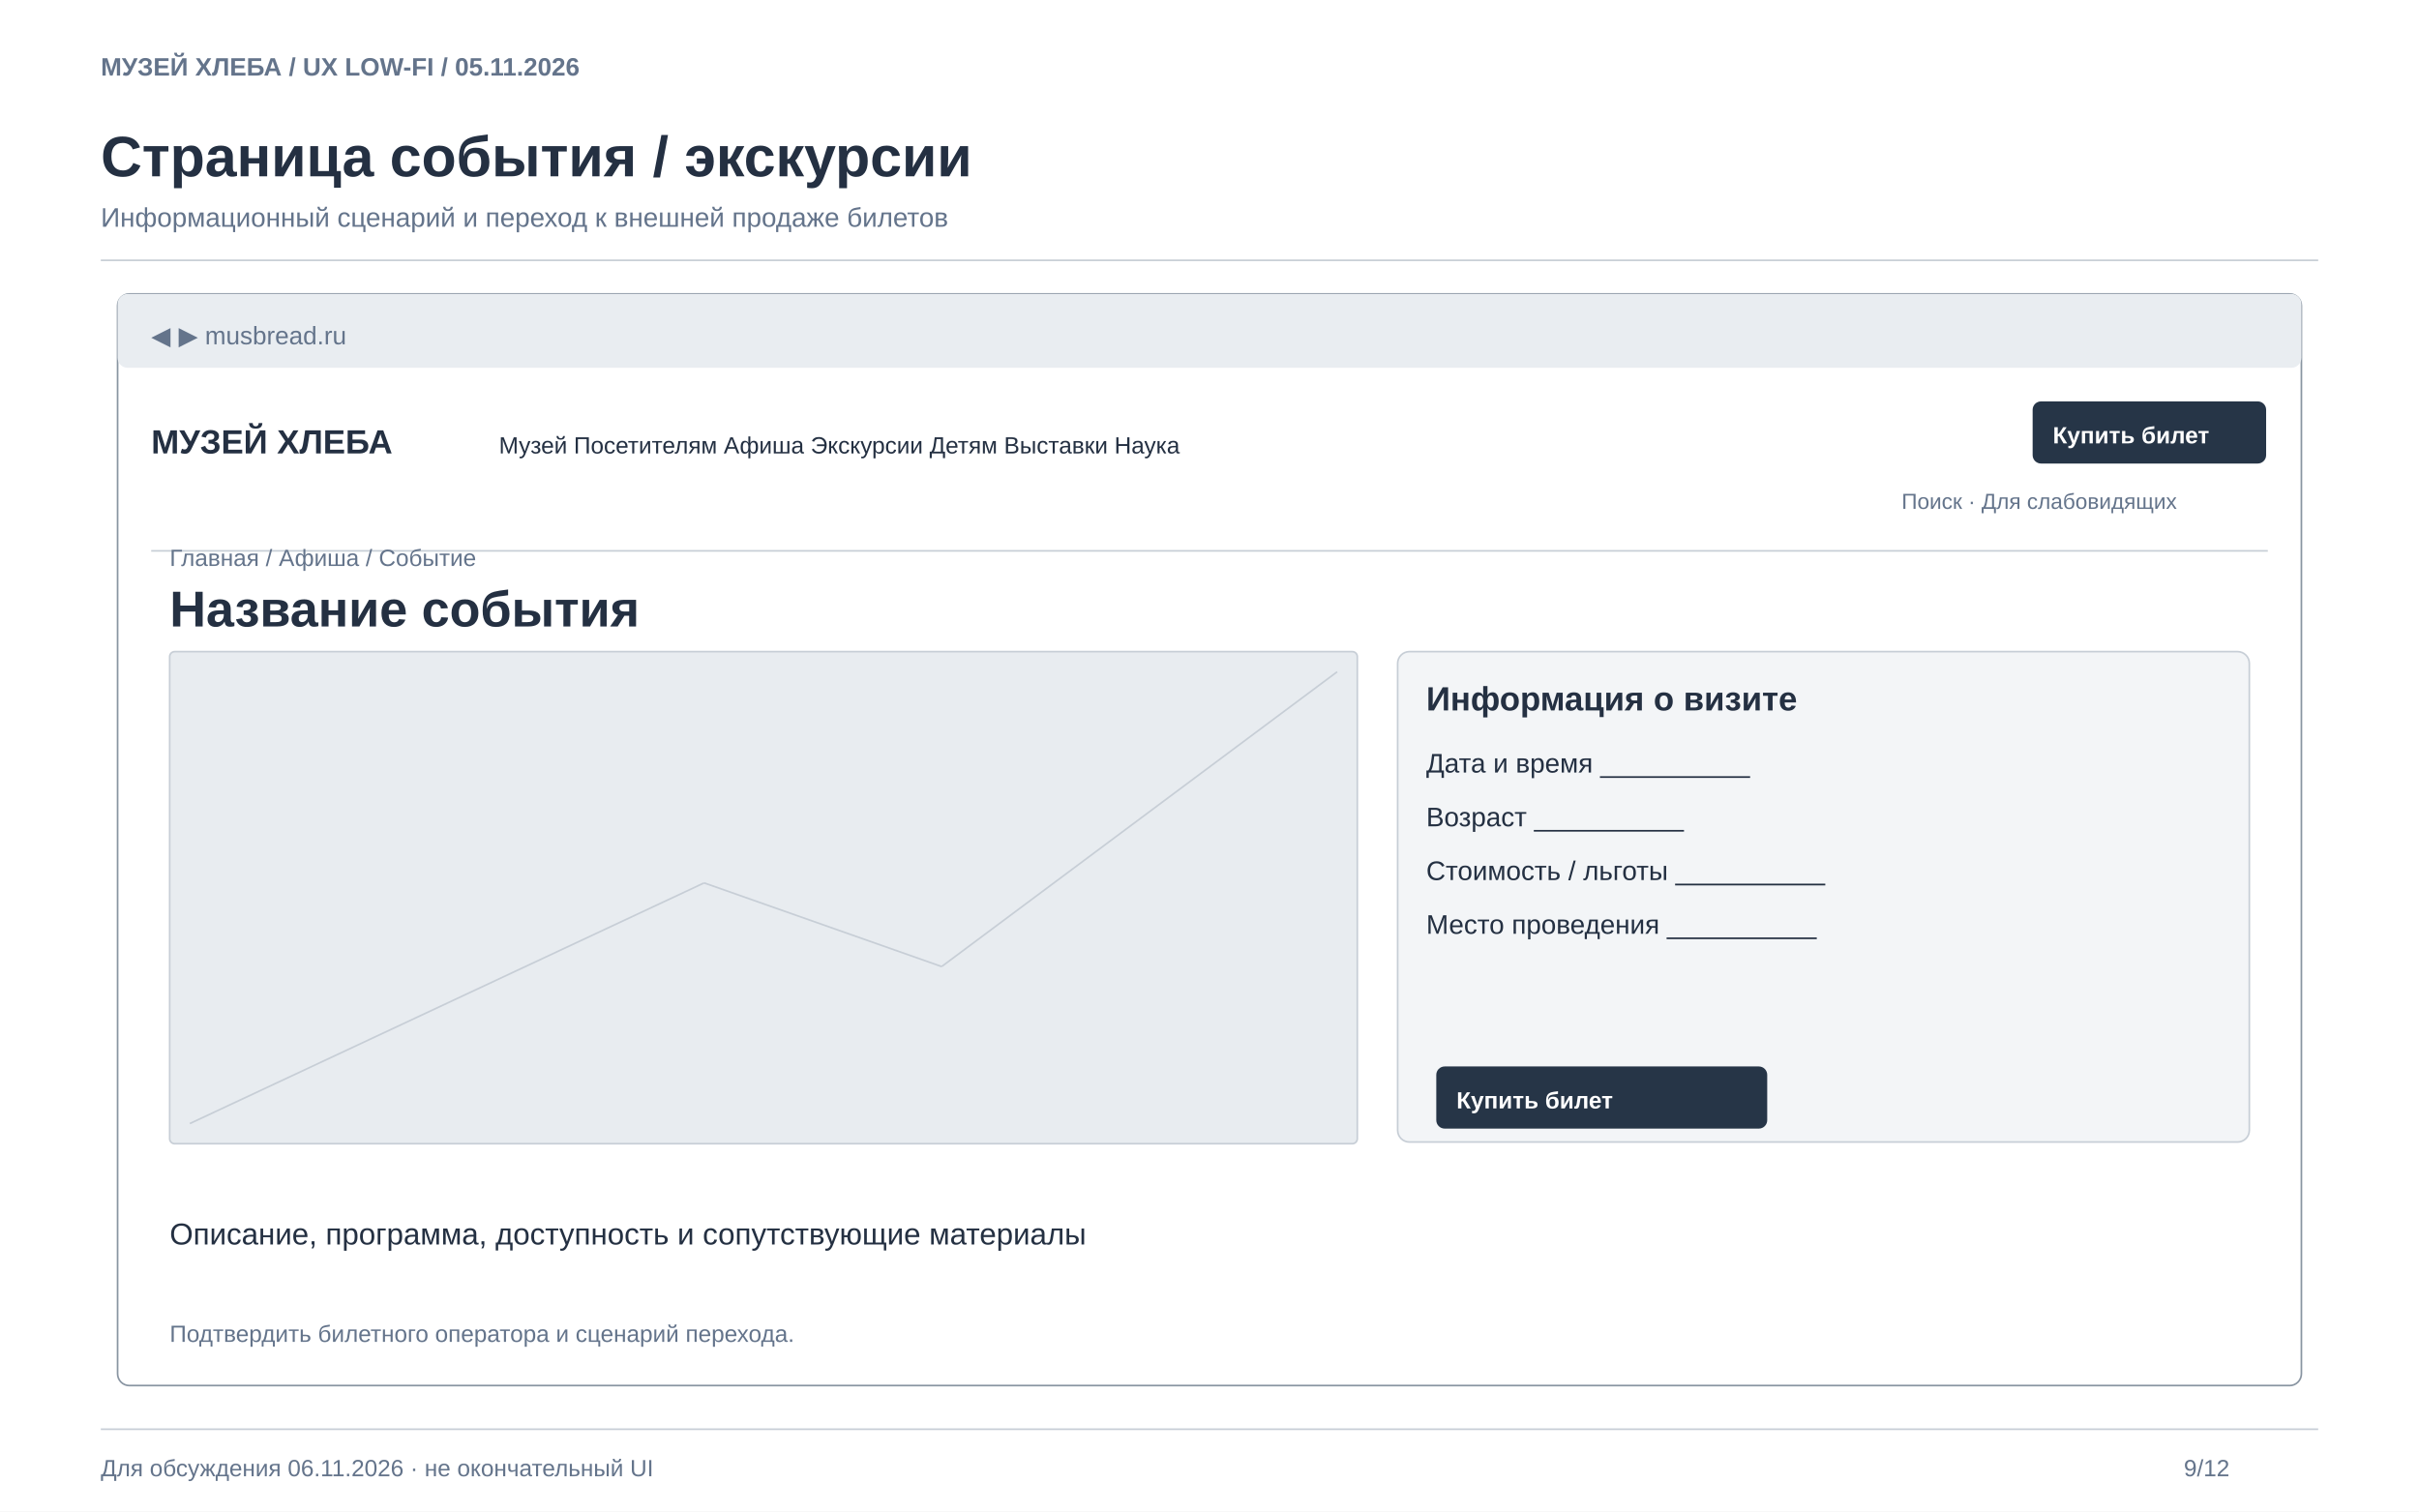
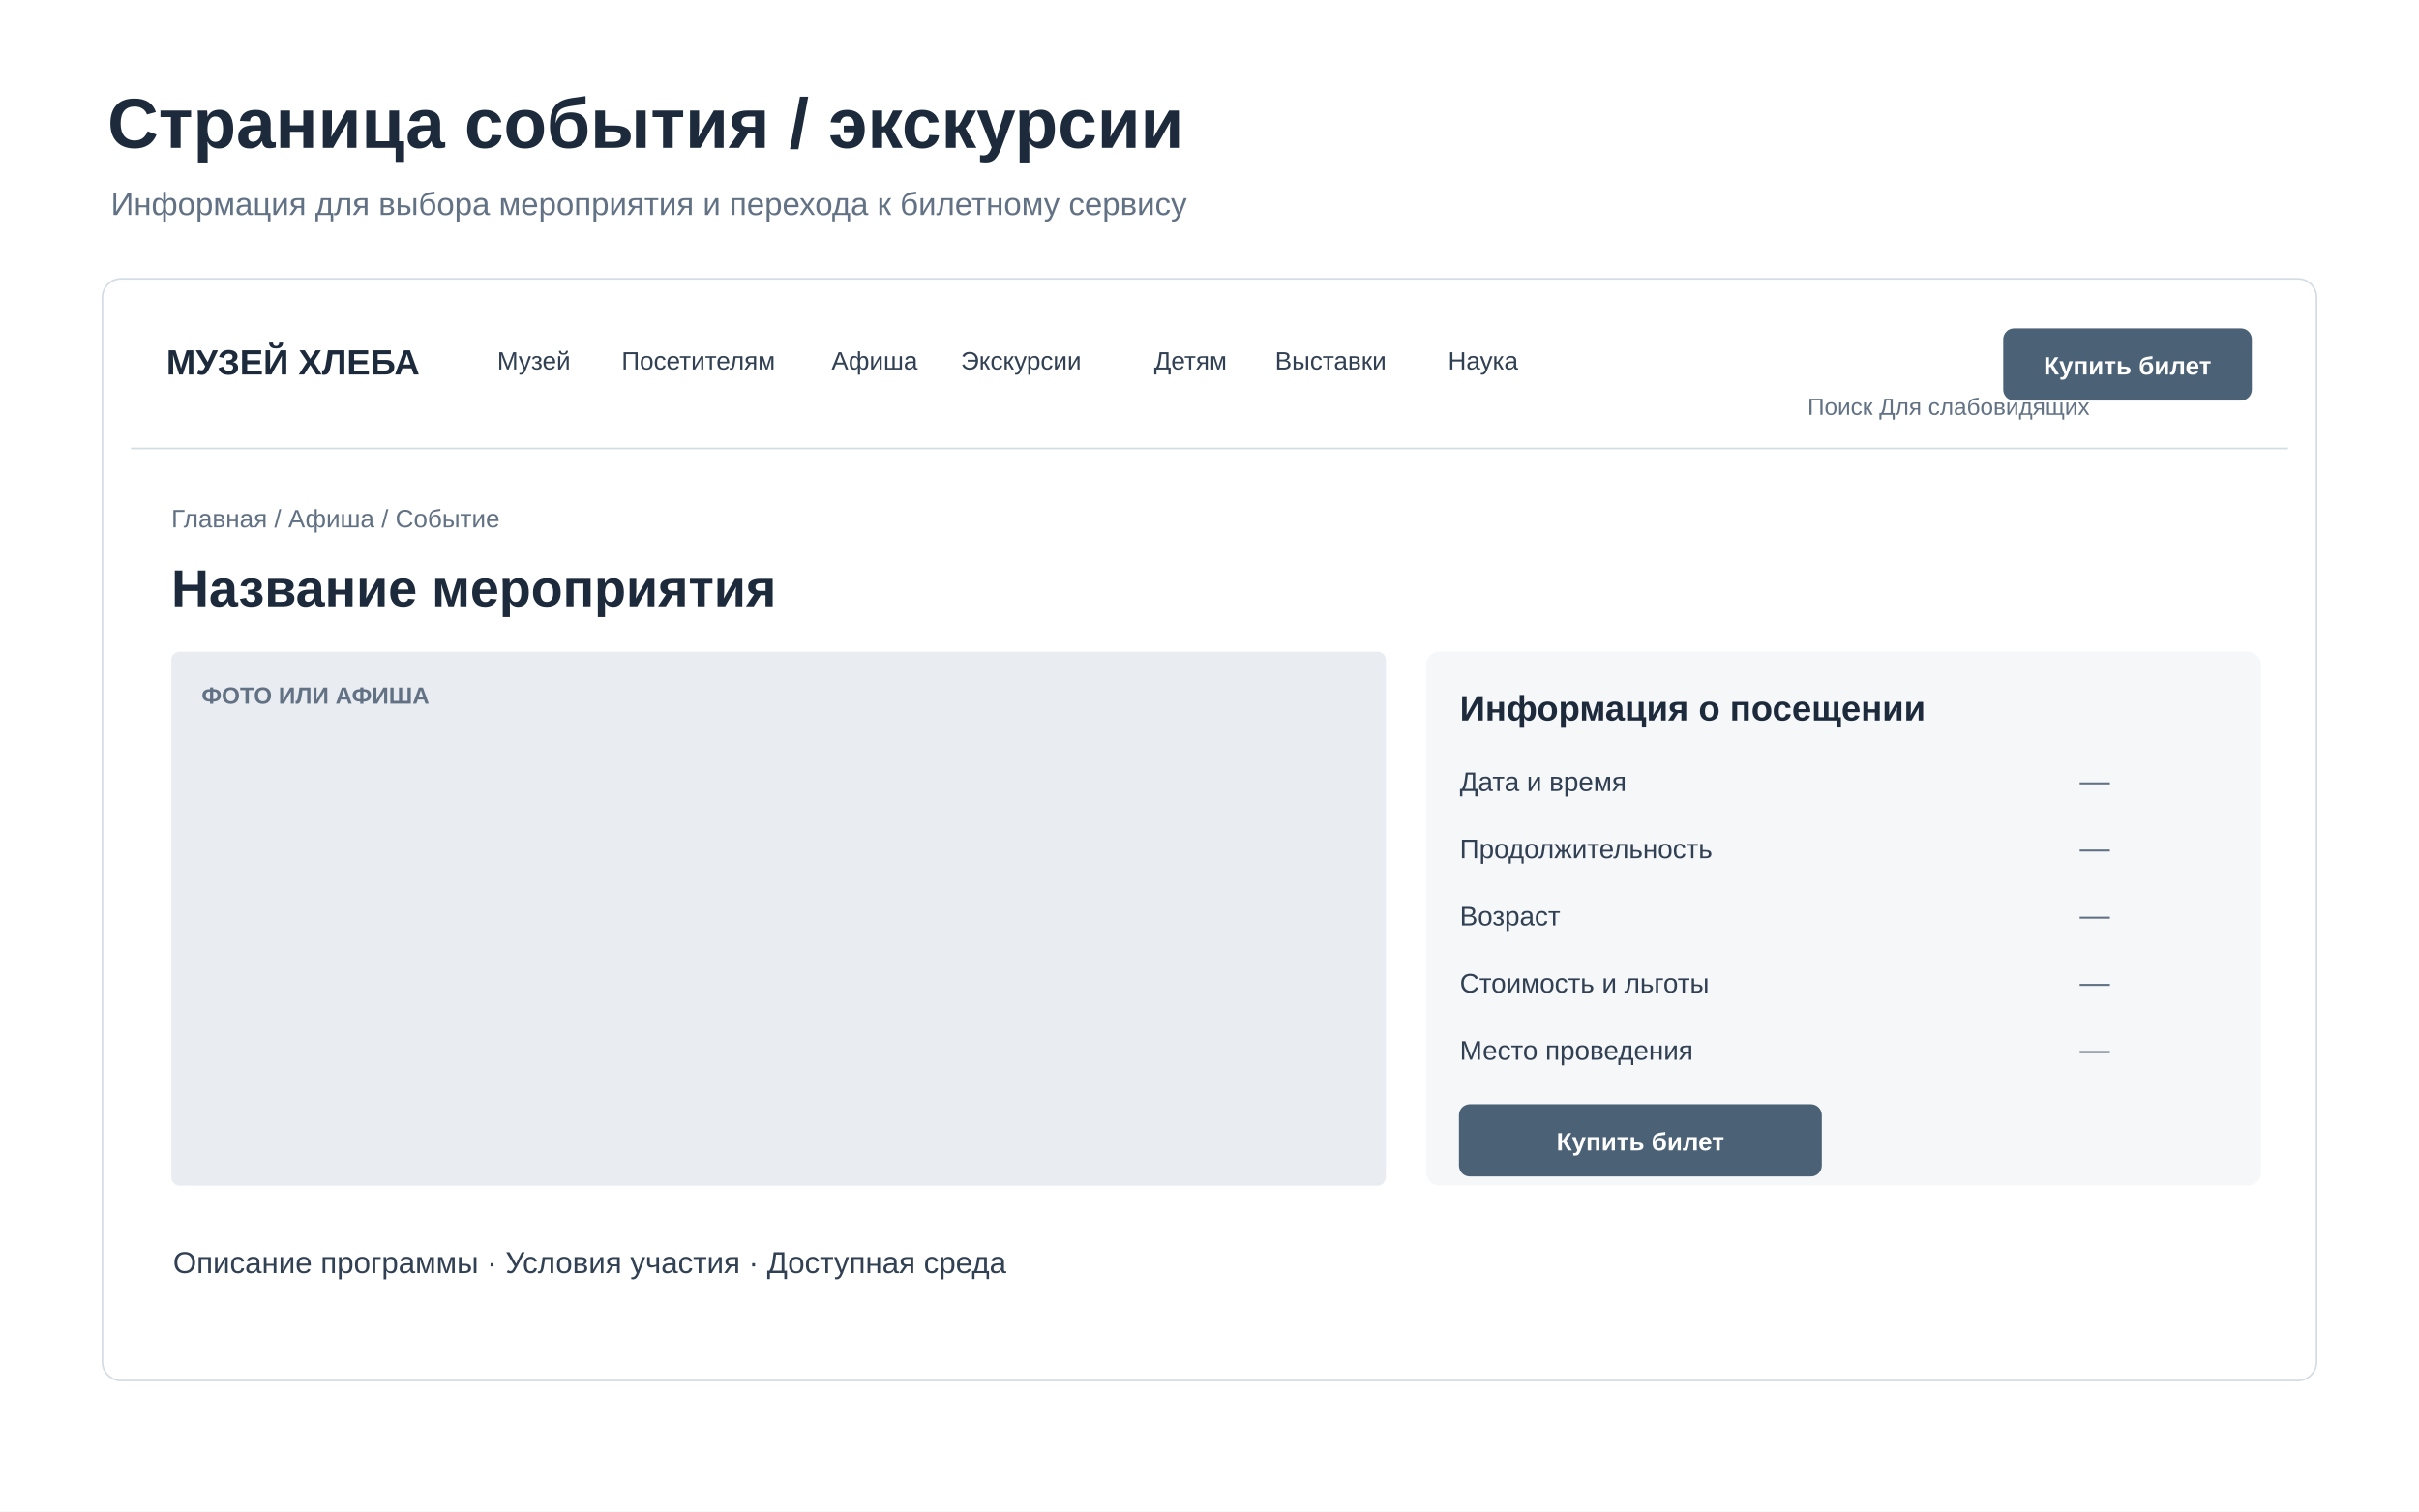
<svg xmlns="http://www.w3.org/2000/svg" width="1440" height="900" viewBox="0 0 1440 900">
-   <rect x="0" y="0" width="1440" height="900" rx="0" fill="#fff" />
-   <text x="60" y="45" font-family="Arial" font-size="15" font-weight="700" fill="#64748b">МУЗЕЙ ХЛЕБА  /  UX LOW-FI  /  05.11.2026</text>
-   <text x="60" y="105" font-family="Arial" font-size="34" font-weight="700" fill="#243042">Страница события / экскурсии</text>
-   <text x="60" y="135" font-family="Arial" font-size="16" font-weight="400" fill="#64748b">Информационный сценарий и переход к внешней продаже билетов</text>
-   <line x1="60" y1="155" x2="1380" y2="155" stroke="#c7ced6" />
-   <line x1="60" y1="851" x2="1380" y2="851" stroke="#c7ced6" />
-   <text x="60" y="879" font-family="Arial" font-size="14" font-weight="400" fill="#64748b">Для обсуждения 06.11.2026 · не окончательный UI</text>
-   <text x="1300" y="879" font-family="Arial" font-size="14" font-weight="400" fill="#64748b">9/12</text>
-   <rect x="70" y="175" width="1300" height="650" rx="7" fill="#fff" stroke="#8995a2" />
-   <rect x="70" y="175" width="1300" height="44" rx="6" fill="#e9edf1" />
-   <text x="90" y="205" font-family="Arial" font-size="15" font-weight="400" fill="#64748b">◀  ▶   musbread.ru</text>
-   <text x="90" y="270" font-family="Arial" font-size="20" font-weight="700" fill="#243042">МУЗЕЙ ХЛЕБА</text>
-   <text x="297" y="270" font-family="Arial" font-size="14" font-weight="400" fill="#243042">Музей    Посетителям    Афиша    Экскурсии    Детям    Выставки    Наука</text>
-   <text x="1132" y="303" font-family="Arial" font-size="13" font-weight="400" fill="#64748b">Поиск  ·  Для слабовидящих</text>
-   <rect x="1210" y="239" width="139" height="37" rx="5" fill="#263547" />
-   <text x="1222" y="264" font-family="Arial" font-size="14" font-weight="700" fill="#fff">Купить билет</text>
-   <line x1="90" y1="328" x2="1350" y2="328" stroke="#c7ced6" />
-   <text x="101" y="337" font-family="Arial" font-size="14" font-weight="400" fill="#64748b">Главная / Афиша / Событие</text>
-   <text x="101" y="373" font-family="Arial" font-size="30" font-weight="700" fill="#243042">Название события</text>
-   <rect x="101" y="388" width="707" height="293" rx="3" fill="#e8ecf0" stroke="#c7ced6" />
-   <line x1="113" y1="669" x2="419.15" y2="525.71" stroke="#c7ced6" />
-   <line x1="419.15" y1="525.71" x2="560.55" y2="575.52" stroke="#c7ced6" />
-   <line x1="560.55" y1="575.52" x2="796" y2="400" stroke="#c7ced6" />
-   <rect x="832" y="388" width="507" height="292" rx="7" fill="#f3f5f7" stroke="#c7ced6" />
-   <text x="849" y="423" font-family="Arial" font-size="20" font-weight="700" fill="#243042">Информация о визите</text>
-   <text x="849" y="460" font-family="Arial" font-size="16" font-weight="400" fill="#243042">Дата и время __________</text>
-   <text x="849" y="492" font-family="Arial" font-size="16" font-weight="400" fill="#243042">Возраст __________</text>
-   <text x="849" y="524" font-family="Arial" font-size="16" font-weight="400" fill="#243042">Стоимость / льготы __________</text>
-   <text x="849" y="556" font-family="Arial" font-size="16" font-weight="400" fill="#243042">Место проведения __________</text>
-   <rect x="855" y="635" width="197" height="37" rx="5" fill="#263547" />
-   <text x="867" y="660" font-family="Arial" font-size="14" font-weight="700" fill="#fff">Купить билет</text>
-   <text x="101" y="741" font-family="Arial" font-size="18" font-weight="400" fill="#243042">Описание, программа, доступность и сопутствующие материалы</text>
-   <text x="101" y="799" font-family="Arial" font-size="14" font-weight="400" fill="#64748b">Подтвердить билетного оператора и сценарий перехода.</text>
+   <rect x="0" y="0" width="1440" height="900" rx="0" fill="#ffffff" />
+   <text x="64" y="88" font-family="Arial,Helvetica,sans-serif" font-size="42" font-weight="700" fill="#1c2a3b">Страница события / экскурсии</text>
+   <text x="66" y="128" font-family="Arial,Helvetica,sans-serif" font-size="19" font-weight="400" fill="#627284">Информация для выбора мероприятия и перехода к билетному сервису</text>
+   <rect x="61" y="166" width="1318" height="656" rx="11" fill="#ffffff" stroke="#d4dce4" stroke-width="1" />
+   <rect x="78" y="181" width="1284" height="87" rx="0" fill="#ffffff" />
+   <path d="M78 267 L1362 267" stroke="#d4dce4" stroke-width="1" fill="none" />
+   <text x="99" y="223" font-family="Arial,Helvetica,sans-serif" font-size="21" font-weight="700" fill="#1c2a3b">МУЗЕЙ ХЛЕБА</text>
+   <text x="296" y="220" font-family="Arial,Helvetica,sans-serif" font-size="15" font-weight="400" fill="#314052">Музей</text>
+   <text x="370" y="220" font-family="Arial,Helvetica,sans-serif" font-size="15" font-weight="400" fill="#314052">Посетителям</text>
+   <text x="495" y="220" font-family="Arial,Helvetica,sans-serif" font-size="15" font-weight="400" fill="#314052">Афиша</text>
+   <text x="572" y="220" font-family="Arial,Helvetica,sans-serif" font-size="15" font-weight="400" fill="#314052">Экскурсии</text>
+   <text x="687" y="220" font-family="Arial,Helvetica,sans-serif" font-size="15" font-weight="400" fill="#314052">Детям</text>
+   <text x="759" y="220" font-family="Arial,Helvetica,sans-serif" font-size="15" font-weight="400" fill="#314052">Выставки</text>
+   <text x="862" y="220" font-family="Arial,Helvetica,sans-serif" font-size="15" font-weight="400" fill="#314052">Наука</text>
+   <text x="1076" y="247" font-family="Arial,Helvetica,sans-serif" font-size="14" font-weight="400" fill="#627284">Поиск    Для слабовидящих</text>
+   <rect x="1193" y="196" width="147" height="42" rx="6" fill="#4b6176" stroke="#4b6176" stroke-width="1" />
+   <text x="1266.5" y="223" font-family="Arial,Helvetica,sans-serif" font-size="15" font-weight="700" fill="#ffffff" text-anchor="middle">Купить билет</text>
+   <text x="102" y="314" font-family="Arial,Helvetica,sans-serif" font-size="15" font-weight="400" fill="#627284">Главная / Афиша / Событие</text>
+   <text x="102" y="361" font-family="Arial,Helvetica,sans-serif" font-size="31" font-weight="700" fill="#1c2a3b">Название мероприятия</text>
+   <rect x="102" y="388" width="723" height="318" rx="5" fill="#e9edf2" />
+   <text x="120" y="419" font-family="Arial,Helvetica,sans-serif" font-size="14" font-weight="700" fill="#627284">ФОТО ИЛИ АФИША</text>
+   <rect x="849" y="388" width="497" height="318" rx="8" fill="#f5f7f9" />
+   <text x="869" y="429" font-family="Arial,Helvetica,sans-serif" font-size="21" font-weight="700" fill="#1c2a3b">Информация о посещении</text>
+   <text x="869" y="471" font-family="Arial,Helvetica,sans-serif" font-size="16" font-weight="400" fill="#314052">Дата и время</text>
+   <text x="1238" y="471" font-family="Arial,Helvetica,sans-serif" font-size="18" font-weight="400" fill="#627284">—</text>
+   <text x="869" y="511" font-family="Arial,Helvetica,sans-serif" font-size="16" font-weight="400" fill="#314052">Продолжительность</text>
+   <text x="1238" y="511" font-family="Arial,Helvetica,sans-serif" font-size="18" font-weight="400" fill="#627284">—</text>
+   <text x="869" y="551" font-family="Arial,Helvetica,sans-serif" font-size="16" font-weight="400" fill="#314052">Возраст</text>
+   <text x="1238" y="551" font-family="Arial,Helvetica,sans-serif" font-size="18" font-weight="400" fill="#627284">—</text>
+   <text x="869" y="591" font-family="Arial,Helvetica,sans-serif" font-size="16" font-weight="400" fill="#314052">Стоимость и льготы</text>
+   <text x="1238" y="591" font-family="Arial,Helvetica,sans-serif" font-size="18" font-weight="400" fill="#627284">—</text>
+   <text x="869" y="631" font-family="Arial,Helvetica,sans-serif" font-size="16" font-weight="400" fill="#314052">Место проведения</text>
+   <text x="1238" y="631" font-family="Arial,Helvetica,sans-serif" font-size="18" font-weight="400" fill="#627284">—</text>
+   <rect x="869" y="658" width="215" height="42" rx="6" fill="#4b6176" stroke="#4b6176" stroke-width="1" />
+   <text x="976.5" y="685" font-family="Arial,Helvetica,sans-serif" font-size="15" font-weight="700" fill="#ffffff" text-anchor="middle">Купить билет</text>
+   <text x="103" y="758" font-family="Arial,Helvetica,sans-serif" font-size="18" font-weight="400" fill="#314052">Описание программы · Условия участия · Доступная среда</text>
</svg>
